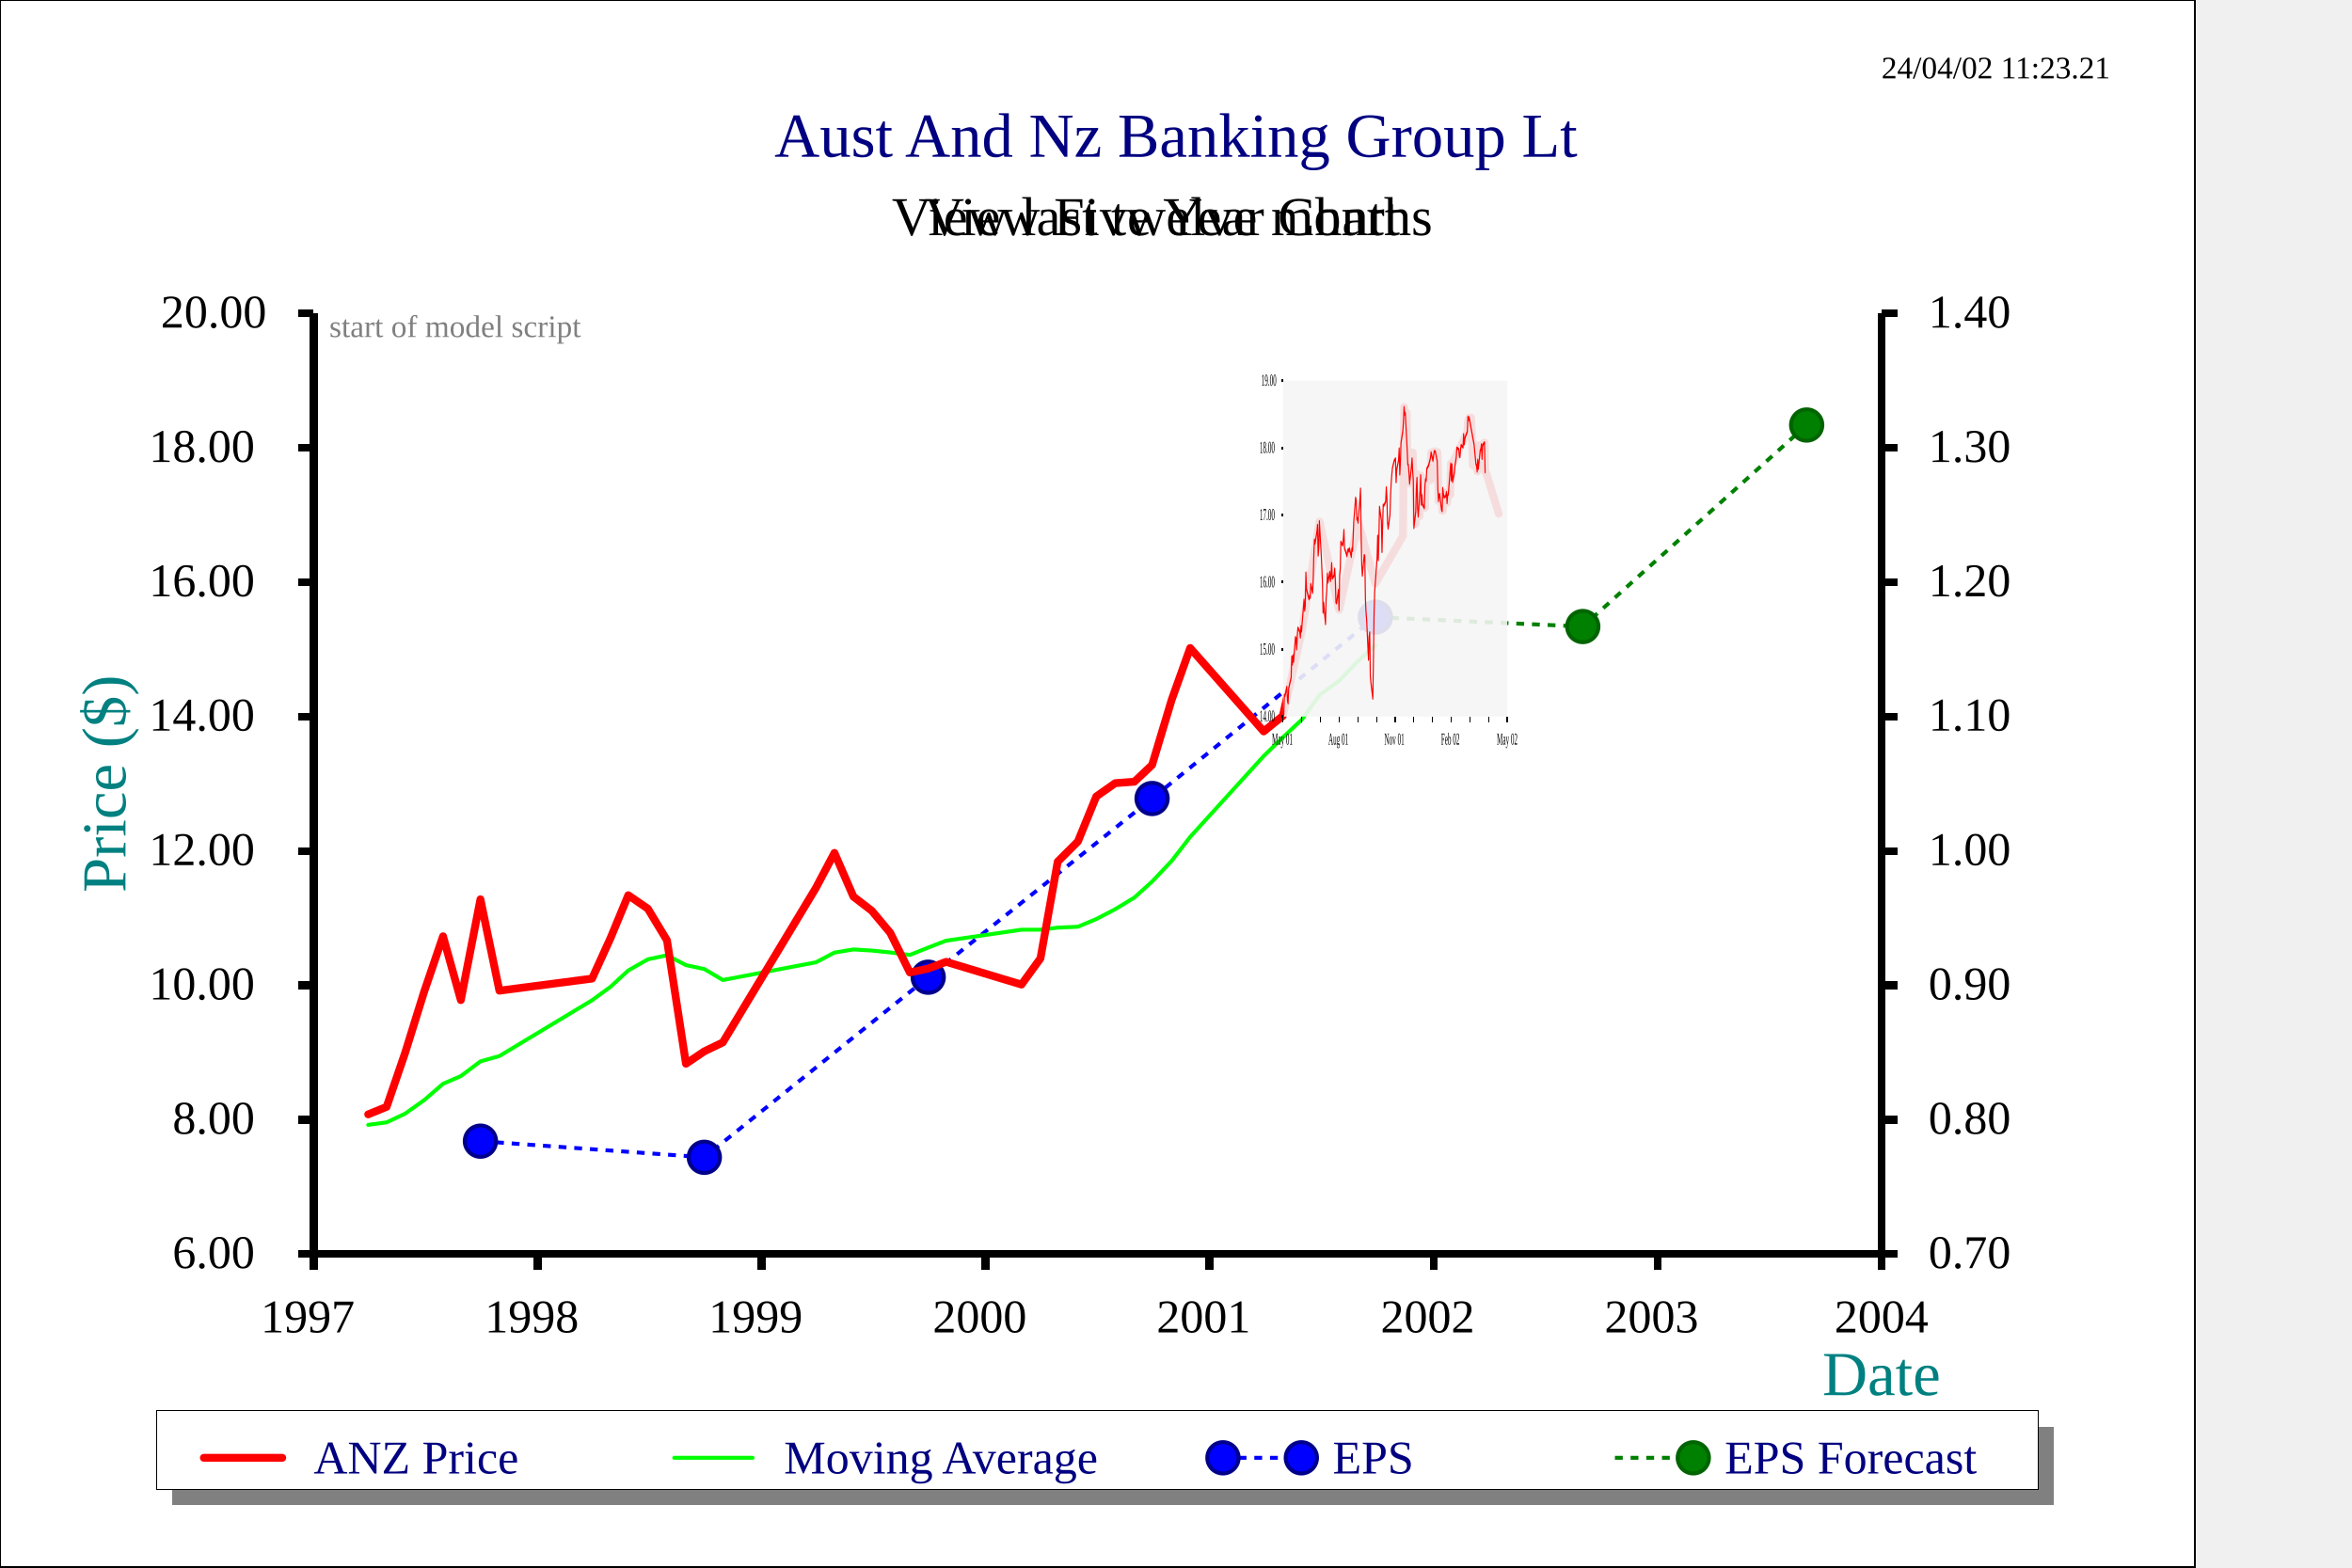
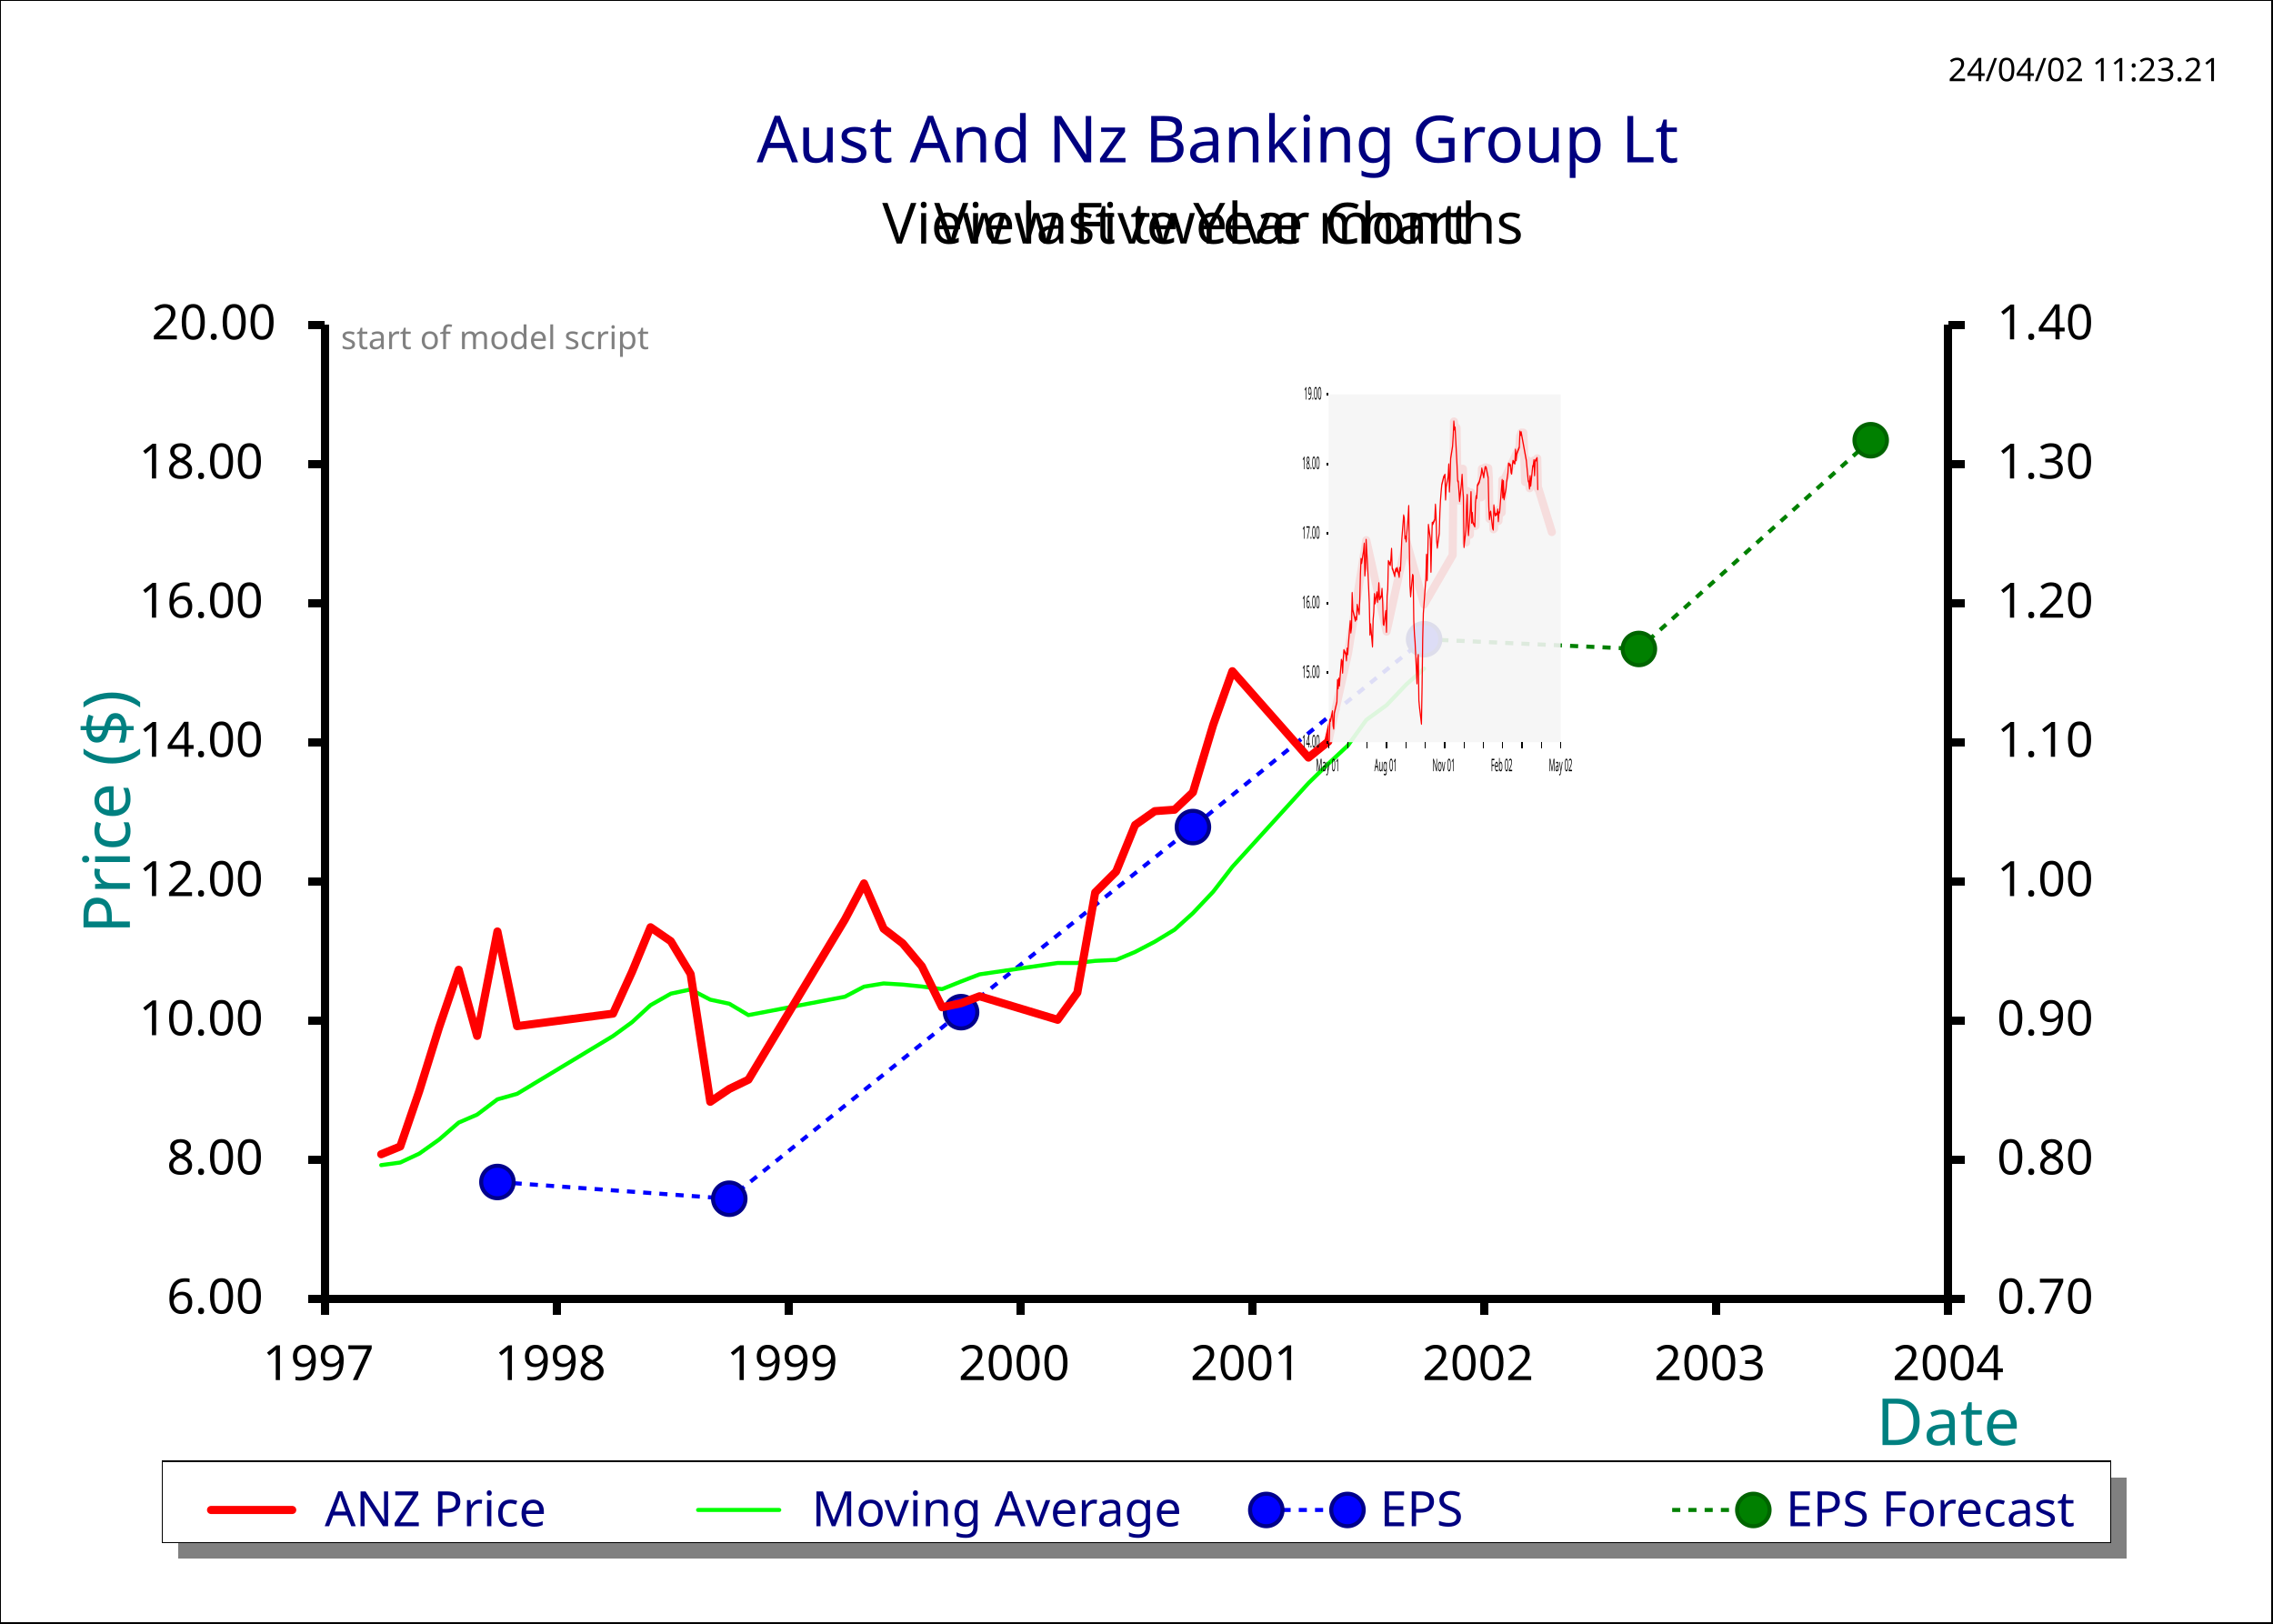
- <svg xmlns="http://www.w3.org/2000/svg" xmlns:xlink="http://www.w3.org/1999/xlink" width="600px" height="400px" viewBox="0 0 15001 10001" preserveAspectRatio="xMidYMin meet" zoomAndPan="magnify">
+ <svg xmlns="http://www.w3.org/2000/svg" xmlns:xlink="http://www.w3.org/1999/xlink" width="100%" height="100%" viewBox="0 0 14001 10001" preserveAspectRatio="xMidYMid meet" zoomAndPan="magnify">
  <style type="text/css">
		
+ 		text { font-family: sans-serif; }
		text.chartTitle { fill:navy; font-size:400; text-anchor:middle; }
		path.price          { stroke:red ; stroke-width:50; stroke-linejoin:round; stroke-linecap:round; fill:none; }
		path.movingAverage  { stroke:lime ; stroke-width:25; stroke-linejoin:round; stroke-linecap:round; fill:none; }
		path.eps            { stroke:blue ; marker:url(#epsMarker); fill:none; stroke-dasharray:50,50 ; stroke-width:25 }
		path.epsfc          { stroke:green ; marker-mid:url(#epsfcMarker); marker-end:url(#epsfcMarker) ; fill:none; stroke-dasharray:50,50 ; stroke-width:25}
		text.xAxisLabels    { font-size:300; text-anchor:middle; }
		text.priceLabels    { font-size:300; text-anchor:end; baseline-shift:-30% }
		text.EPSLabels      { font-size:300; text-anchor:start; baseline-shift:-30% }
		text.xAxisTitle     { fill:teal; font-size:400; text-anchor:middle; }
		text.yAxisTitle     { fill:teal; font-size:400; text-anchor:middle; }
		path.axes           { fill:none; stroke:black; stroke-width:50 ; shape-rendering:crispEdges }
		text.legendText     { fill:navy; font-size:300; }
		circle.epsMarker    { fill:blue ; stroke:darkblue }
		circle.epsfcMarker  { fill:green ; stroke:darkgreen }
		rect.twelveMonthZoom      { fill:whitesmoke ; fill-opacity:0.9 ; stroke-width:20 ; stroke:none ; stroke-linejoin:round ; stroke-dasharray:500 500 }
		.hide           { stroke:none ; fill:white ; fill-opacity:0 }

		text.changeViewLink   { font-size:350 ; text-anchor:middle;}
		g.fiveYearChart     {  }
		g.twelveMonthChart     {  }
		
	</style>
  <defs>
    <g id="chartTitle">
-       <text class="chartTitle" x="0" y="500">Aust And Nz Banking Group Lt</text>
+       <text class="chartTitle" x="0" y="500" font-size="400">Aust And Nz Banking Group Lt</text>
    </g>
    <g id="legend">
      <name>Legend</name>
      <g style="fill:gray; stroke:black; stroke-width:0" shape-rendering="crispEdges">
        <rect x="100" y="100" width="12000" height="500" />
      </g>
      <g style="fill:white; stroke:black; stroke-width:6" shape-rendering="crispEdges">
        <rect x="0" y="0" width="12000" height="500" />
      </g>
      <g>
        <path class="price" d="M 300 300 h 500" />
        <text x="1000" y="400" class="legendText">ANZ Price</text>
        <path class="movingAverage" d="M 3300 300 h 500" />
        <text x="4000" y="400" class="legendText">Moving Average</text>
        <path class="eps" d="M 6800 300 h 500" />
        <text x="7500" y="400" class="legendText">EPS</text>
        <path class="epsfc" d="M 9300 300 h 500" />
        <text x="10000" y="400" class="legendText">EPS Forecast</text>
      </g>
    </g>
    <g id="xAxisTitle">
      <text x="0" y="0" class="xAxisTitle">Date</text>
    </g>
    <g id="yAxisTitle">
      <text x="0" y="0" class="yAxisTitle">Price ($)</text>
    </g>
    <marker id="epsMarker" markerWidth="10" markerHeight="10" refX="5" refY="5">
      <circle class="epsMarker" cx="5" cy="5" r="4" />
    </marker>
    <marker id="epsfcMarker" markerWidth="10" markerHeight="10" refX="5" refY="5">
      <circle class="epsfcMarker" cx="5" cy="5" r="4" />
    </marker>
  </defs>
  <g>
    <rect x="0" y="0" width="14000" height="10000" style="fill:white; stroke:black; stroke-width:15" shape-rendering="crispEdges" />
  </g>
  <g id="debug" transform="translate(2100,1900)">
    <text style="font-size:200;fill:grey">
      <tspan x="0" y="250">start of model script</tspan>
    </text>
  </g>
  <g id="fiveYearChart" class="fiveYearChart">
    <use xlink:href="#legend" x="1000" y="9000" />
    <g transform="translate(2000,2000)">
      <path class="epsfc" d=" M  6772 1937 8095 1997 9523 711.4" />
      <path class="eps" d=" M  1064 5280 2492 5383 3920 4234 5348 3094 6772 1937" />
      <path class="movingAverage" d=" M  348.2 5176 465.6 5160 582.9 5105 704.2 5019 825.5 4914 939 4865 1064 4771 1185 4737 1776 4381 1894 4295 2007 4191 2132 4120 2254 4094 2375 4157 2492 4182 2610 4252 3204 4139 3322 4077 3443 4057 3560 4064 3678 4076 3803 4092 3920 4045 4034 4001 4515 3931 4636 3931 4746 3918 4875 3912 4992 3863 5113 3800 5235 3726 5348 3624 5473 3492 5591 3339 6060 2823 6182 2704 6303 2591 6416 2434 6541 2343 6663 2215 6772 2118" />
      <path class="price" d=" M  348.2 5109 465.6 5061 582.9 4719 704.2 4329 825.5 3973 939 4380 1064 3737 1185 4320 1776 4243 1894 3984 2007 3711 2132 3797 2254 3999 2375 4786 2492 4707 2610 4650 3204 3664 3322 3441 3443 3720 3560 3810 3678 3951 3803 4204 3920 4179 4034 4136 4515 4281 4636 4114 4746 3497 4875 3368 4992 3081 5113 2996 5235 2987 5348 2880 5473 2464 5591 2134 6060 2666 6182 2567 6303 2027 6416 1327 6541 1890 6663 1333 6772 1723 6948 1419 6956 595.7 6960 642.9 6964 634.3 6968 634.3 6972 634.3 6976 882.9 6980 964.3 6984 968.6 6987 1020 6991 1084 6995 1084 6999 1084 7003 977.1 7007 887.1 7011 887.1 7015 1063 7019 1089 7023 1089 7027 1089 7031 1341 7034 1119 7038 1024 7042 1239 7046 1294 7050 1294 7054 1294 7058 1131 7062 1033 7066 1217 7070 1161 7074 1149 7077 1217 7081 1217 7085 1239 7089 1239 7093 1059 7097 1059 7109 1063 7113 1063 7117 1063 7121 1063 7124 1063 7128 887.1 7132 887.1 7136 887.1 7140 882.9 7144 938.6 7148 878.6 7152 878.6 7156 882.9 7160 882.9 7164 882.9 7167 882.9 7171 942.9 7175 1196 7179 1196 7183 1196 7187 1196 7191 1196 7195 1161 7199 1260 7203 1256 7207 1149 7210 1170 7214 1170 7218 1170 7222 1166 7226 1140 7230 1209 7234 1157 7238 1157 7242 1157 7246 1157 7250 1157 7254 955.7 7257 1063 7261 964.3 7359 754.3 7363 685.7 7367 677.1 7371 664.3 7375 664.3 7379 664.3 7383 664.3 7387 750 7390 848.6 7394 968.6 7398 827.1 7402 835.7 7406 835.7 7410 835.7 7414 960 7418 968.6 7422 1007 7426 934.3 7430 990 7433 990 7437 990 7441 874.3 7445 865.7 7449 835.7 7453 925.7 7457 840 7461 840 7469 822.9 7473 1011 7477 1011 7559 1277" />
      <path class="axes" d="M 0 6000 v 100 M 1429 6000 v 100 M 2857 6000 v 100 M 4286 6000 v 100 M 5714 6000 v 100 M 7143 6000 v 100 M 8571 6000 v 100 M 10000 6000 v 100 " />
      <text id="XLabels" class="xAxisLabels">
        <tspan x="0" y="6500">1997</tspan>
        <tspan x="1429" y="6500">1998</tspan>
        <tspan x="2857" y="6500">1999</tspan>
        <tspan x="4286" y="6500">2000</tspan>
        <tspan x="5714" y="6500">2001</tspan>
        <tspan x="7143" y="6500">2002</tspan>
        <tspan x="8571" y="6500">2003</tspan>
        <tspan x="10000" y="6500">2004</tspan>
      </text>
      <path class="axes" d="M 0 0 h -100 M 0 857.1 h -100 M 0 1714 h -100 M 0 2571 h -100 M 0 3429 h -100 M 0 4286 h -100 M 0 5143 h -100 M 0 6000 h -100 " />
      <text id="YLabels" class="priceLabels">
        <tspan x="-300" y="6000">  6.00</tspan>
        <tspan x="-300" y="5143">  8.00</tspan>
        <tspan x="-300" y="4286"> 10.00</tspan>
        <tspan x="-300" y="3429"> 12.00</tspan>
        <tspan x="-300" y="2571"> 14.00</tspan>
        <tspan x="-300" y="1714"> 16.00</tspan>
        <tspan x="-300" y="857.1"> 18.00</tspan>
        <tspan x="-300" y="0"> 20.00</tspan>
      </text>
      <path class="axes" d="M 10000 0 v 6000" />
      <path class="axes" d="M 10000 0 h 100 M 10000 857.1 h 100 M 10000 1714 h 100 M 10000 2571 h 100 M 10000 3429 h 100 M 10000 4286 h 100 M 10000 5143 h 100 M 10000 6000 h 100 " />
      <text id="EPSLabels" class="EPSLabels">
        <tspan x="10300" y="6000">  0.70</tspan>
        <tspan x="10300" y="5143">  0.80</tspan>
        <tspan x="10300" y="4286">  0.90</tspan>
        <tspan x="10300" y="3429">  1.00</tspan>
        <tspan x="10300" y="2571">  1.10</tspan>
        <tspan x="10300" y="1714">  1.20</tspan>
        <tspan x="10300" y="857.1">  1.30</tspan>
        <tspan x="10300" y="0">  1.40</tspan>
      </text>
      <animate id="fadeOutFiveYear" attributeType="CSS" attributeName="opacity" from="1" to="0" begin="twelveMonthLinkGroup.click" dur="1s" fill="freeze" />
      <animate id="fadeInFiveYear" attributeType="CSS" attributeName="opacity" from="0" to="1" begin="fiveYearLink.click" dur="1s" fill="freeze" />
    </g>
  </g>
  <g id="twelveMonthLinkGroup">
    <g id="twelveMonthHighlights">
      <g transform="translate(2000,2000)">
        <rect id="twelveMonthBox" class="twelveMonthZoom" x="6184" y="428.571" width="1428.991" height="2142.857">

				</rect>
      </g>
      <text id="twelveMonthLink" class="changeViewLink" x="7500" y="1500">
				View last twelve months
				<set attributeType="CSS" attributeName="text-decoration" to="underline" begin="twelveMonthLinkGroup.mouseover" dur="0.1s" fill="freeze" />
        <set attributeType="CSS" attributeName="text-decoration" to="none" begin="twelveMonthLinkGroup.mouseout" dur="0.1s" fill="freeze" />
      </text>
    </g>
    <g transform="translate(8184, 2428.571) scale(0.1428991, 0.3571429)">
      <g id="twelveMonthChart">
        <path class="axes" d="M 0 6000 v 100 M 833.3 6000 v 100 M 1667 6000 v 100 M 2500 6000 v 100 M 3333 6000 v 100 M 4167 6000 v 100 M 5000 6000 v 100 M 5833 6000 v 100 M 6667 6000 v 100 M 7500 6000 v 100 M 8333 6000 v 100 M 9167 6000 v 100 M 10000 6000 v 100 " />
        <path class="price" d=" M  0 6000 27.4 5964 54.79 5616 82.19 5626 164.4 5472 191.8 5712 219.2 5760 246.6 5496 274 5448 356.2 5304 383.6 4932 411 5064 438.4 4908 465.8 5017 547.9 4584 575.3 4606 602.7 4796 630.1 4560 657.5 4416 739.7 4478 767.1 4584 794.5 4392 821.9 4476 849.3 4320 931.5 3917 958.9 4104 986.3 4020 1014 3431 1041 3720 1151 3900 1178 3850 1205 3876 1233 3636 1315 3786 1342 3540 1370 3096 1397 2844 1425 2904 1507 2700 1534 2580 1562 3120 1589 3000 1616 2515 1699 3108 1726 3348 1753 3600 1781 4140 1808 3972 1890 4344 1918 3888 1945 3760 1973 3450 2000 3600 2082 3420 2110 3576 2137 3478 2164 3263 2192 3530 2274 3480 2301 3360 2329 3576 2356 3960 2384 3972 2466 3744 2493 4092 2521 3480 2548 3360 2575 2880 2658 2940 2685 2832 2712 2670 2740 3000 2767 3024 2849 3132 2877 3036 2904 3012 2932 3048 2959 3000 3041 3144 3068 3000 3096 3034 3123 2795 3151 2520 3233 2093 3260 2136 3288 2476 3315 2460 3342 2532 3425 2124 3452 1931 3479 2676 3507 3300 3534 3480 3616 3120 3644 3132 3671 3902 3699 4140 3726 4272 3808 4980 3836 4560 3863 4500 3890 5280 3918 5400 4000 5676 4027 5064 4055 4208 4082 3780 4110 3624 4192 3169 4219 2772 4247 3202 4274 2767 4301 2256 4384 2496 4411 3056 4438 2592 4466 2220 4493 2232 4575 2160 4603 1908 4630 2100 4658 2532 4685 2640 4767 2400 4795 2040 4822 1824 4849 1680 4877 1560 4959 1427 4986 1411 5014 1392 5041 1810 5068 1596 5151 1416 5178 1214 5205 1672 5233 1465 5260 1106 5342 896.4 5370 720 5397 474 5425 600 5452 579.6 5534 1224 5562 1488 5589 1512 5616 1656 5644 1836 5726 1536 5753 1392 5781 1620 5808 1776 5836 2629 5918 2340 5945 1932 5973 1740 6000 2270 6027 2424 6110 1968 6137 1691 6164 2209 6192 2050 6219 2213 6301 2274 6329 1872 6356 1764 6384 1782 6411 1574 6493 1512 6575 1380 6603 1284 6685 1429 6740 1265 6767 1259 6795 1273 6877 1440 6904 1932 6932 2148 6959 2050 6986 2028 7068 2304 7096 2328 7123 1920 7151 2016 7178 2082 7260 2059 7288 1992 7315 2184 7342 2040 7370 2033 7479 1482 7507 1776 7534 1500 7562 1806 7644 1632 7671 1512 7699 1440 7726 1364 7753 1200 7836 1224 7863 1344 7890 1363 7918 1224 7945 1153 8027 1188 8055 960 8082 1132 8110 1032 8137 996 8219 910.8 8247 648 8274 696 8301 660 8521 1140 8603 1488 8630 1512 8658 1620 8685 1416 8712 1572 8795 1248 8822 1224 8849 1140 8877 1392 8904 1152 8986 1104 9014 1632" />
        <text id="XLabels" class="xAxisLabels">
          <tspan x="0" y="6500">May 01</tspan>
          <tspan x="2500" y="6500">Aug 01</tspan>
          <tspan x="5000" y="6500">Nov 01</tspan>
          <tspan x="7500" y="6500">Feb 02</tspan>
          <tspan x="10000" y="6500">May 02</tspan>
        </text>
        <path class="axes" d="M 0 0 h -100 M 0 1200 h -100 M 0 2400 h -100 M 0 3600 h -100 M 0 4800 h -100 M 0 6000 h -100 " />
        <text id="twelveMonthPriceLabels" class="priceLabels">
          <tspan x="-300" y="6000"> 14.00</tspan>
          <tspan x="-300" y="4800"> 15.00</tspan>
          <tspan x="-300" y="3600"> 16.00</tspan>
          <tspan x="-300" y="2400"> 17.00</tspan>
          <tspan x="-300" y="1200"> 18.00</tspan>
          <tspan x="-300" y="0"> 19.00</tspan>
        </text>
        <animateTransform id="expandTwelveScale" attributeType="XML" attributeName="transform" type="scale" from="1 1" to="6.998 2.8" begin="twelveMonthLinkGroup.click" dur="1s" fill="freeze" additive="replace" />
        <animateTransform id="expandTwelveTrans" attributeType="XML" attributeName="transform" type="translate" by="-6184 -428.571" begin="twelveMonthLinkGroup.click" dur="1s" fill="freeze" additive="replace" />
        <set attributeType="CSS" attributeName="opacity" to="1" begin="fiveYearLink.click" dur="1s" />
        <animateTransform id="shrinkTwelveTrans" attributeType="XML" attributeName="transform" type="translate" from="1 1" to="6184, 428.571" begin="fiveYearLink.click" dur="1s" fill="freeze" additive="sum" />
        <animateTransform id="shrinkTwelveScale" attributeType="XML" attributeName="transform" type="scale" from="1 1" to="0.143, 0.357" begin="fiveYearLink.click" dur="1s" fill="freeze" additive="sum" />
      </g>
    </g>
  </g>
  <text id="fiveYearLink" class="changeViewLink" x="7500" y="1500">
		View Five Year Chart
		<set attributeType="CSS" attributeName="text-decoration" to="underline" begin="fiveYearLink.mouseover" fill="freeze" />
    <set attributeType="CSS" attributeName="text-decoration" to="none" begin="fiveYearLink.mouseout" fill="freeze" />
  </text>
  <g>
    <text x="12000" y="500" style="font-size:200">24/04/02 11:23.21</text>
    <use xlink:href="#chartTitle" x="7500" y="500" />
    <use xlink:href="#xAxisTitle" x="12000" y="8900" />
    <use xlink:href="#yAxisTitle" transform="translate(800,5000) rotate(-90)" />
    <path class="axes" d="M 2000,2000 v 6000 h 10000 " />
  </g>
</svg>
